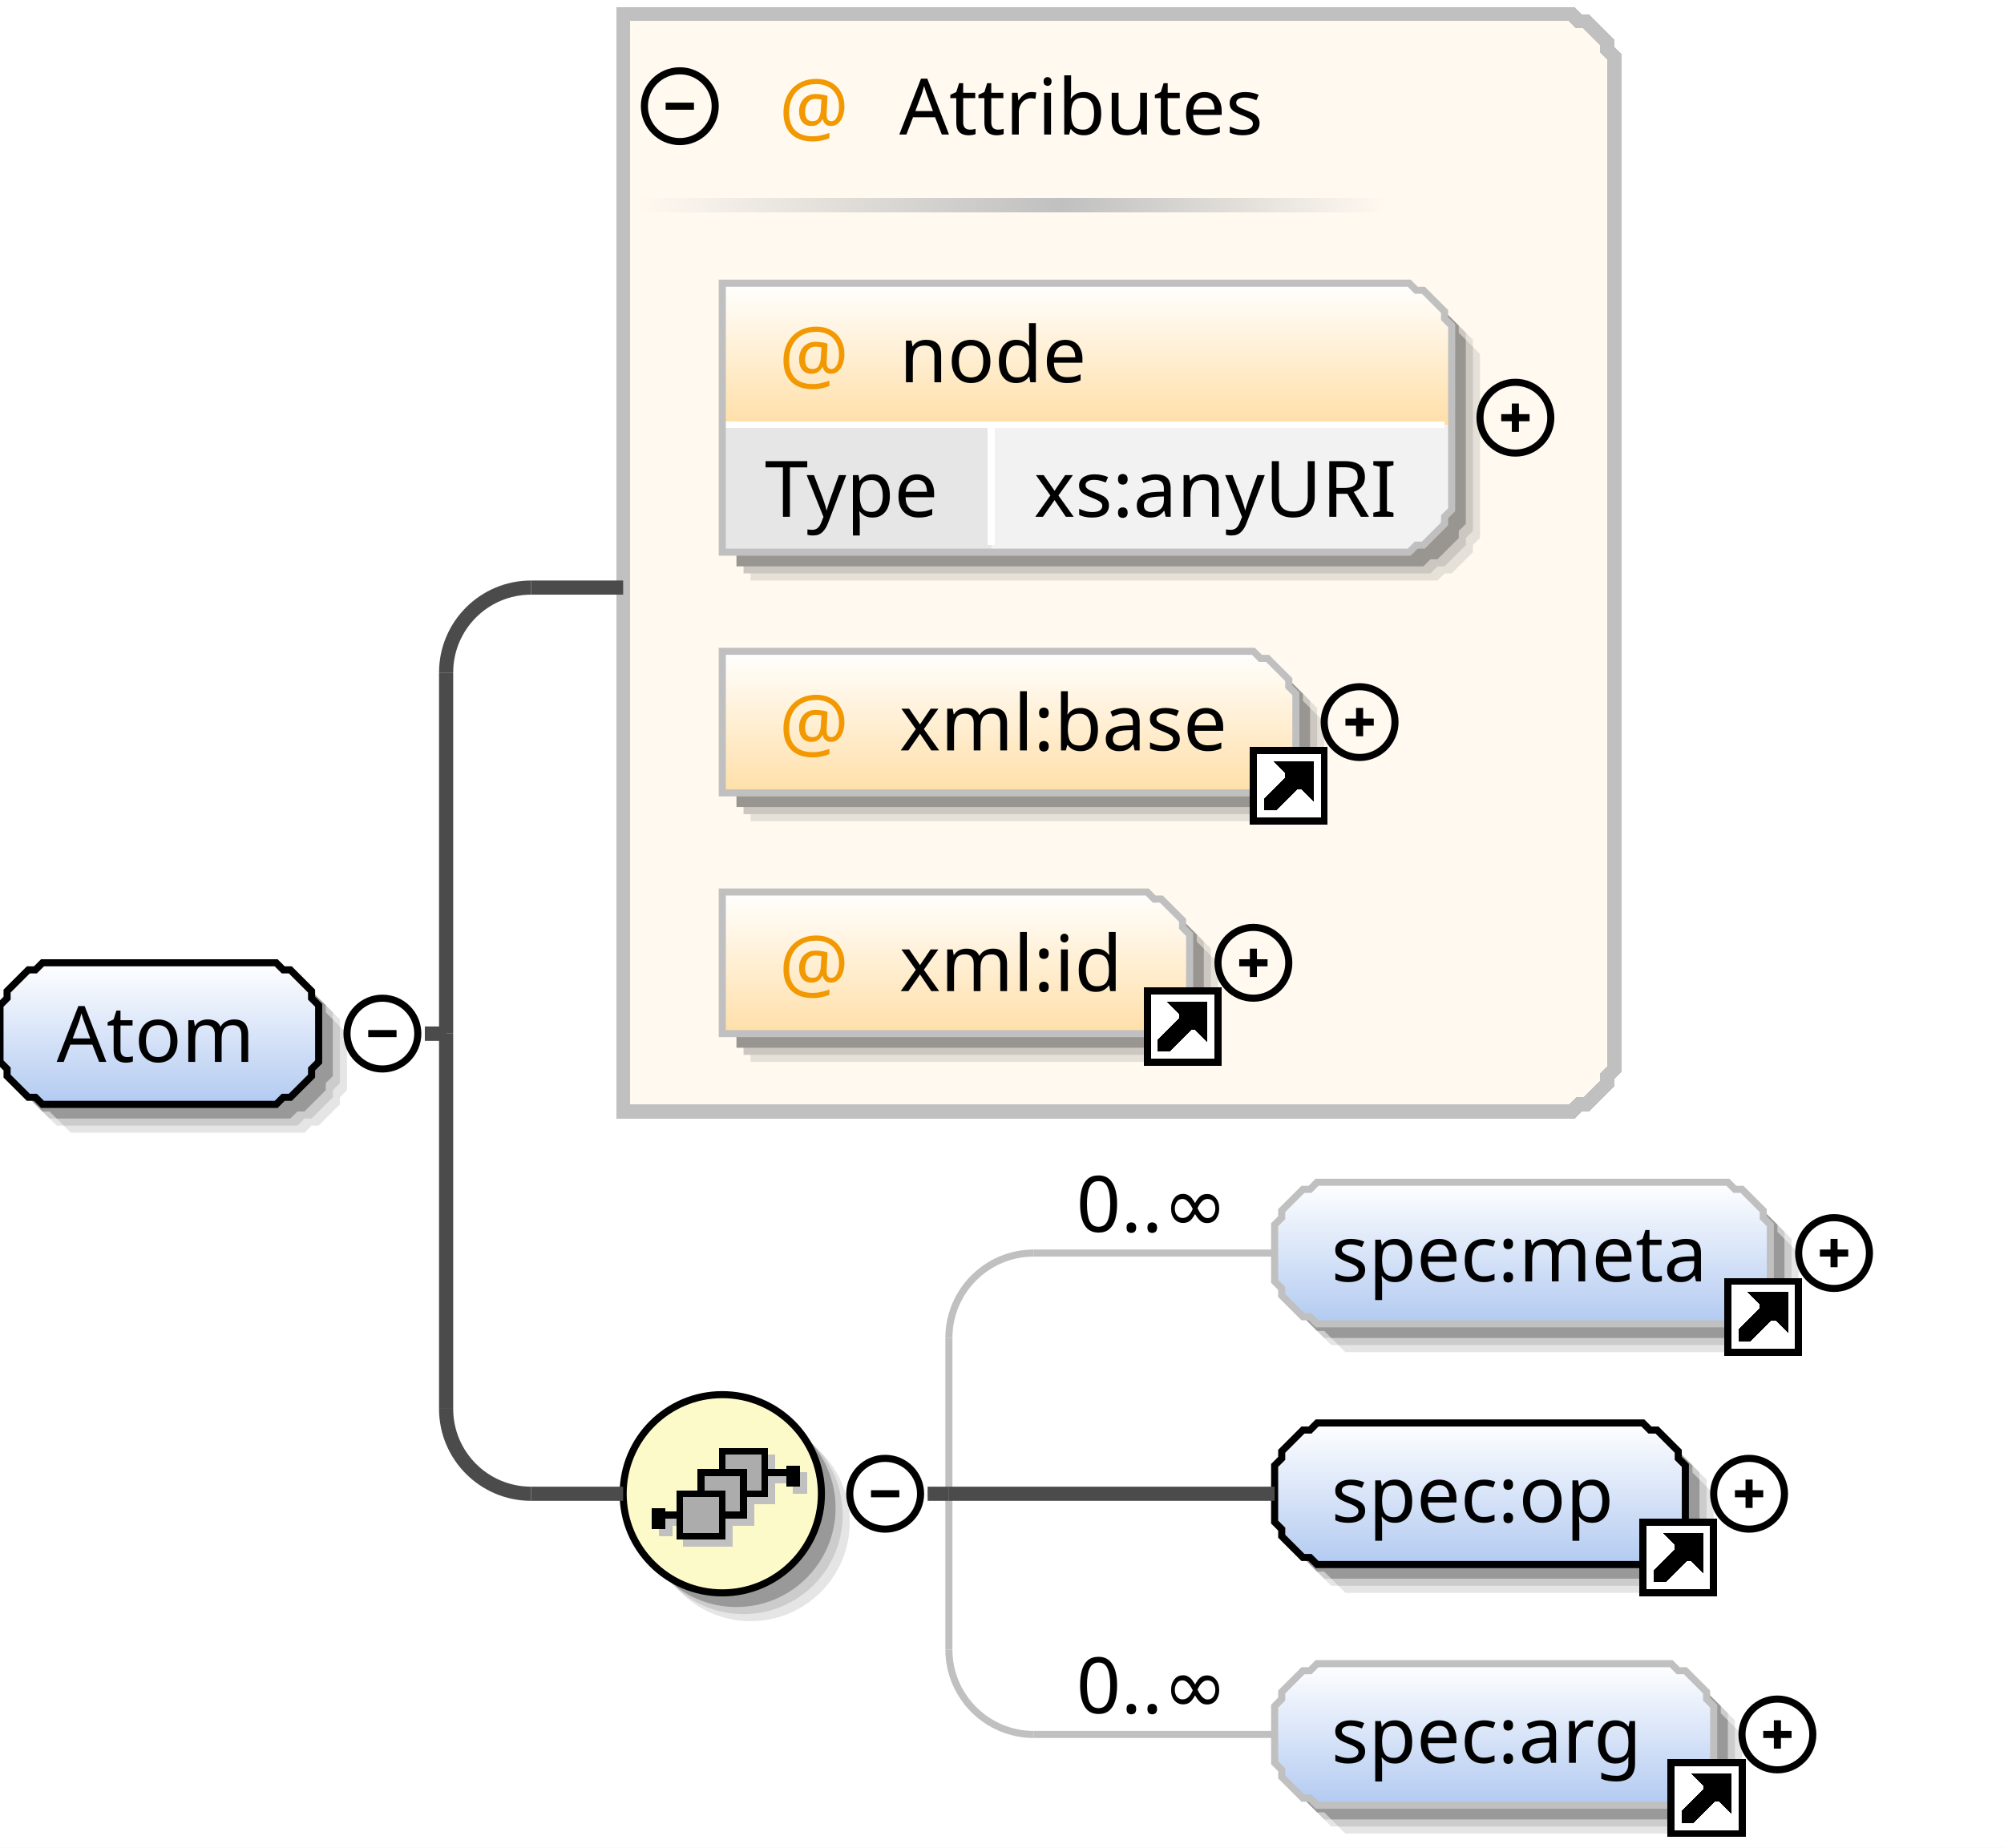
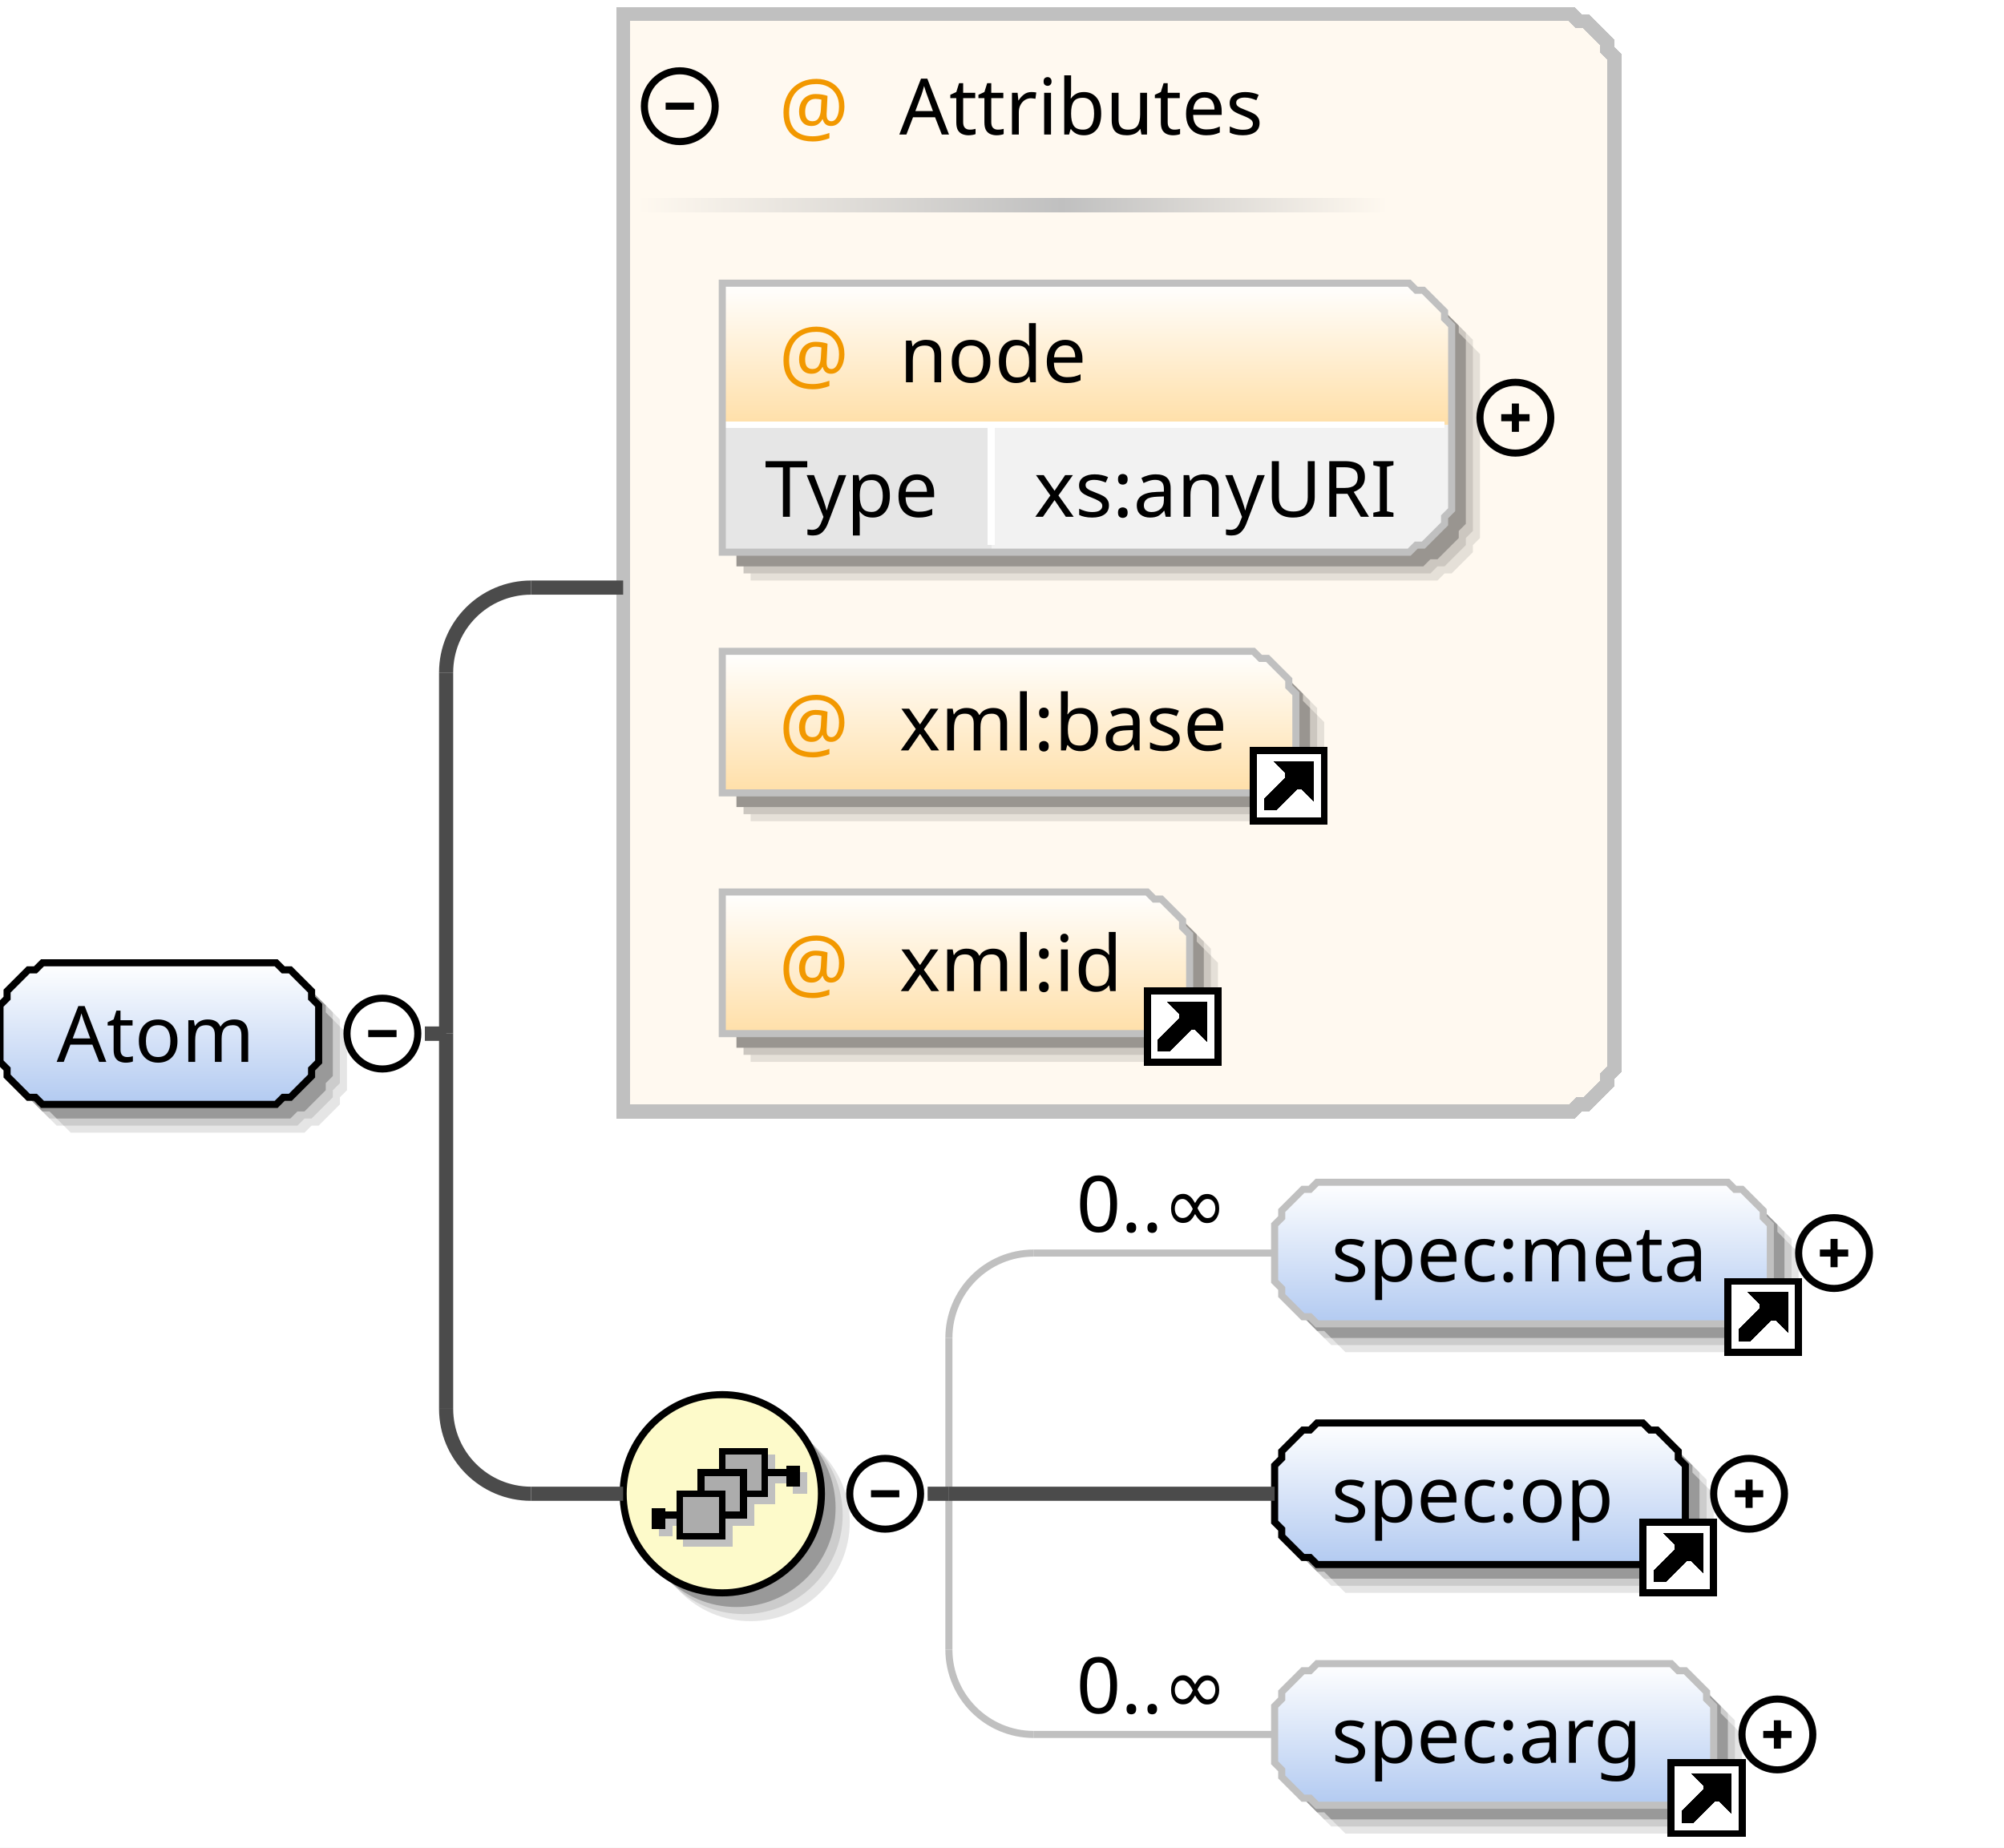
<svg xmlns="http://www.w3.org/2000/svg" color-interpolation="auto" color-rendering="auto" fill="black" fill-opacity="1" font-family="'Dialog'" font-size="12" font-style="normal" font-weight="normal" height="261" image-rendering="auto" shape-rendering="auto" stroke="black" stroke-dasharray="none" stroke-dashoffset="0" stroke-linecap="square" stroke-linejoin="miter" stroke-miterlimit="10" stroke-opacity="1" stroke-width="1" text-rendering="auto" width="283">
  <defs id="genericDefs" />
  <g>
    <defs id="defs1">
      <linearGradient gradientUnits="userSpaceOnUse" id="linearGradient1" spreadMethod="pad" x1="0" x2="0" y1="136" y2="156">
        <stop offset="0%" stop-color="white" stop-opacity="1" />
        <stop offset="100%" stop-color="rgb(178,202,241)" stop-opacity="1" />
      </linearGradient>
      <linearGradient gradientUnits="userSpaceOnUse" id="linearGradient2" spreadMethod="pad" x1="150" x2="196" y1="28" y2="28">
        <stop offset="0%" stop-color="silver" stop-opacity="1" />
        <stop offset="100%" stop-color="rgb(255,249,240)" stop-opacity="1" />
      </linearGradient>
      <linearGradient gradientUnits="userSpaceOnUse" id="linearGradient3" spreadMethod="pad" x1="90" x2="150" y1="28" y2="28">
        <stop offset="0%" stop-color="rgb(255,249,240)" stop-opacity="1" />
        <stop offset="100%" stop-color="silver" stop-opacity="1" />
      </linearGradient>
      <linearGradient gradientUnits="userSpaceOnUse" id="linearGradient4" spreadMethod="pad" x1="102" x2="102" y1="40" y2="60">
        <stop offset="0%" stop-color="white" stop-opacity="1" />
        <stop offset="100%" stop-color="rgb(255,223,168)" stop-opacity="1" />
      </linearGradient>
      <linearGradient gradientUnits="userSpaceOnUse" id="linearGradient5" spreadMethod="pad" x1="102" x2="102" y1="92" y2="112">
        <stop offset="0%" stop-color="white" stop-opacity="1" />
        <stop offset="100%" stop-color="rgb(255,223,168)" stop-opacity="1" />
      </linearGradient>
      <linearGradient gradientUnits="userSpaceOnUse" id="linearGradient6" spreadMethod="pad" x1="102" x2="102" y1="126" y2="146">
        <stop offset="0%" stop-color="white" stop-opacity="1" />
        <stop offset="100%" stop-color="rgb(255,223,168)" stop-opacity="1" />
      </linearGradient>
      <linearGradient gradientUnits="userSpaceOnUse" id="linearGradient7" spreadMethod="pad" x1="88" x2="88" y1="197" y2="225">
        <stop offset="0%" stop-color="rgb(253,250,202)" stop-opacity="1" />
        <stop offset="100%" stop-color="rgb(253,250,202)" stop-opacity="1" />
      </linearGradient>
      <linearGradient gradientUnits="userSpaceOnUse" id="linearGradient8" spreadMethod="pad" x1="180" x2="180" y1="167" y2="187">
        <stop offset="0%" stop-color="white" stop-opacity="1" />
        <stop offset="100%" stop-color="rgb(178,202,241)" stop-opacity="1" />
      </linearGradient>
      <linearGradient gradientUnits="userSpaceOnUse" id="linearGradient9" spreadMethod="pad" x1="180" x2="180" y1="235" y2="255">
        <stop offset="0%" stop-color="white" stop-opacity="1" />
        <stop offset="100%" stop-color="rgb(178,202,241)" stop-opacity="1" />
      </linearGradient>
      <linearGradient gradientUnits="userSpaceOnUse" id="linearGradient10" spreadMethod="pad" x1="180" x2="180" y1="201" y2="221">
        <stop offset="0%" stop-color="white" stop-opacity="1" />
        <stop offset="100%" stop-color="rgb(178,202,241)" stop-opacity="1" />
      </linearGradient>
      <clipPath clipPathUnits="userSpaceOnUse" id="clipPath1">
        <path d="M0 0 L283 0 L283 261 L0 261 L0 0 Z" />
      </clipPath>
    </defs>
    <g fill="white" stroke="white" text-rendering="geometricPrecision">
      <rect clip-path="url(#clipPath1)" height="261" stroke="none" width="283" x="0" y="0" />
    </g>
    <g fill="rgb(229,229,229)" font-family="sans-serif" font-size="11" stroke="rgb(229,229,229)" text-rendering="geometricPrecision">
      <polygon clip-path="url(#clipPath1)" points=" 4 146 5 145 5 144 6 143 7 142 8 141 9 141 10 140 43 140 44 141 45 141 46 142 47 143 48 144 48 145 49 146 49 154 48 155 48 156 47 157 46 158 45 159 44 159 43 160 10 160 9 159 8 159 7 158 6 157 5 156 5 155 4 154" stroke="none" />
      <polygon clip-path="url(#clipPath1)" fill="rgb(204,204,204)" points=" 3 145 4 144 4 143 5 142 6 141 7 140 8 140 9 139 42 139 43 140 44 140 45 141 46 142 47 143 47 144 48 145 48 153 47 154 47 155 46 156 45 157 44 158 43 158 42 159 9 159 8 158 7 158 6 157 5 156 4 155 4 154 3 153" stroke="none" />
      <polygon clip-path="url(#clipPath1)" fill="rgb(153,153,153)" points=" 2 144 3 143 3 142 4 141 5 140 6 139 7 139 8 138 41 138 42 139 43 139 44 140 45 141 46 142 46 143 47 144 47 152 46 153 46 154 45 155 44 156 43 157 42 157 41 158 8 158 7 157 6 157 5 156 4 155 3 154 3 153 2 152" stroke="none" />
      <polygon clip-path="url(#clipPath1)" fill="url(#linearGradient1)" points=" 0 142 1 141 1 140 2 139 3 138 4 137 5 137 6 136 39 136 40 137 41 137 42 138 43 139 44 140 44 141 45 142 45 150 44 151 44 152 43 153 42 154 41 155 40 155 39 156 6 156 5 155 4 155 3 154 2 153 1 152 1 151 0 150" shape-rendering="crispEdges" stroke="none" />
      <polygon clip-path="url(#clipPath1)" fill="none" points=" 0 142 1 141 1 140 2 139 3 138 4 137 5 137 6 136 39 136 40 137 41 137 42 138 43 139 44 140 44 141 45 142 45 150 44 151 44 152 43 153 42 154 41 155 40 155 39 156 6 156 5 155 4 155 3 154 2 153 1 152 1 151 0 150" stroke="black" stroke-linecap="butt" />
    </g>
    <g font-family="sans-serif" font-size="11" shape-rendering="crispEdges" stroke-linecap="butt" text-rendering="geometricPrecision">
      <text clip-path="url(#clipPath1)" stroke="none" x="8" xml:space="preserve" y="150">Atom</text>
      <circle clip-path="url(#clipPath1)" cx="54" cy="146" fill="none" r="5" shape-rendering="auto" />
      <line clip-path="url(#clipPath1)" fill="none" shape-rendering="auto" x1="52" x2="56" y1="146" y2="146" />
      <polygon clip-path="url(#clipPath1)" fill="rgb(255,249,240)" points=" 88 2 222 2 223 3 224 3 225 4 226 5 227 6 227 7 228 8 228 151 227 152 227 153 226 154 225 155 224 156 223 156 222 157 88 157" stroke="none" stroke-width="2" />
      <polygon clip-path="url(#clipPath1)" fill="none" points=" 88 2 222 2 223 3 224 3 225 4 226 5 227 6 227 7 228 8 228 151 227 152 227 153 226 154 225 155 224 156 223 156 222 157 88 157" stroke="silver" stroke-width="2" />
      <rect clip-path="url(#clipPath1)" fill="url(#linearGradient2)" height="2" stroke="none" stroke-width="2" width="46" x="150" y="28" />
      <rect clip-path="url(#clipPath1)" fill="url(#linearGradient3)" height="2" stroke="none" stroke-width="2" width="60" x="90" y="28" />
      <text clip-path="url(#clipPath1)" fill="rgb(242,152,0)" stroke="none" x="110" xml:space="preserve" y="19">@</text>
      <text clip-path="url(#clipPath1)" stroke="none" x="127" xml:space="preserve" y="19">Attributes</text>
      <circle clip-path="url(#clipPath1)" cx="96" cy="15" fill="none" r="5" shape-rendering="auto" />
      <line clip-path="url(#clipPath1)" fill="none" shape-rendering="auto" x1="94" x2="98" y1="15" y2="15" />
      <polygon clip-path="url(#clipPath1)" fill="rgb(229,224,216)" points=" 106 44 203 44 204 45 205 45 206 46 207 47 208 48 208 49 209 50 209 76 208 77 208 78 207 79 206 80 205 81 204 81 203 82 106 82" shape-rendering="auto" stroke="none" />
      <polygon clip-path="url(#clipPath1)" fill="rgb(204,199,192)" points=" 105 43 202 43 203 44 204 44 205 45 206 46 207 47 207 48 208 49 208 75 207 76 207 77 206 78 205 79 204 80 203 80 202 81 105 81" shape-rendering="auto" stroke="none" />
      <polygon clip-path="url(#clipPath1)" fill="rgb(153,149,144)" points=" 104 42 201 42 202 43 203 43 204 44 205 45 206 46 206 47 207 48 207 74 206 75 206 76 205 77 204 78 203 79 202 79 201 80 104 80" shape-rendering="auto" stroke="none" />
      <polygon clip-path="url(#clipPath1)" fill="url(#linearGradient4)" points=" 102 40 199 40 200 41 201 41 202 42 203 43 204 44 204 45 205 46 205 60 204 60 204 60 203 60 202 60 201 60 200 60 199 60 102 60" stroke="none" />
      <polygon clip-path="url(#clipPath1)" fill="rgb(230,230,230)" points=" 102 60 140 60 140 60 140 60 140 60 140 60 140 60 140 60 140 60 140 72 140 73 140 74 140 75 140 76 140 77 140 77 140 78 102 78" stroke="none" />
      <polygon clip-path="url(#clipPath1)" fill="rgb(242,242,242)" points=" 140 60 199 60 200 60 201 60 202 60 203 60 204 60 204 60 205 60 205 72 204 73 204 74 203 75 202 76 201 77 200 77 199 78 140 78" stroke="none" />
      <line clip-path="url(#clipPath1)" fill="none" stroke="white" x1="102" x2="204" y1="60" y2="60" />
      <text clip-path="url(#clipPath1)" stroke="none" x="108" xml:space="preserve" y="73">Type</text>
      <text clip-path="url(#clipPath1)" stroke="none" x="146" xml:space="preserve" y="73">xs:anyURI</text>
      <line clip-path="url(#clipPath1)" fill="none" stroke="white" x1="140" x2="140" y1="60" y2="77" />
      <polygon clip-path="url(#clipPath1)" fill="none" points=" 102 40 199 40 200 41 201 41 202 42 203 43 204 44 204 45 205 46 205 72 204 73 204 74 203 75 202 76 201 77 200 77 199 78 102 78" shape-rendering="auto" stroke="silver" />
      <text clip-path="url(#clipPath1)" fill="rgb(242,152,0)" stroke="none" x="110" xml:space="preserve" y="54">@</text>
      <text clip-path="url(#clipPath1)" stroke="none" x="127" xml:space="preserve" y="54">node</text>
      <circle clip-path="url(#clipPath1)" cx="214" cy="59" fill="none" r="5" shape-rendering="auto" />
      <line clip-path="url(#clipPath1)" fill="none" shape-rendering="auto" x1="212" x2="216" y1="59" y2="59" />
      <line clip-path="url(#clipPath1)" fill="none" shape-rendering="auto" x1="214" x2="214" y1="57" y2="61" />
      <polygon clip-path="url(#clipPath1)" fill="rgb(229,224,216)" points=" 106 96 181 96 182 97 183 97 184 98 185 99 186 100 186 101 187 102 187 110 186 111 186 112 185 113 184 114 183 115 182 115 181 116 106 116" shape-rendering="auto" stroke="none" />
      <polygon clip-path="url(#clipPath1)" fill="rgb(204,199,192)" points=" 105 95 180 95 181 96 182 96 183 97 184 98 185 99 185 100 186 101 186 109 185 110 185 111 184 112 183 113 182 114 181 114 180 115 105 115" shape-rendering="auto" stroke="none" />
      <polygon clip-path="url(#clipPath1)" fill="rgb(153,149,144)" points=" 104 94 179 94 180 95 181 95 182 96 183 97 184 98 184 99 185 100 185 108 184 109 184 110 183 111 182 112 181 113 180 113 179 114 104 114" shape-rendering="auto" stroke="none" />
      <polygon clip-path="url(#clipPath1)" fill="url(#linearGradient5)" points=" 102 92 177 92 178 93 179 93 180 94 181 95 182 96 182 97 183 98 183 106 182 107 182 108 181 109 180 110 179 111 178 111 177 112 102 112" stroke="none" />
      <polygon clip-path="url(#clipPath1)" fill="none" points=" 102 92 177 92 178 93 179 93 180 94 181 95 182 96 182 97 183 98 183 106 182 107 182 108 181 109 180 110 179 111 178 111 177 112 102 112" shape-rendering="auto" stroke="silver" />
      <text clip-path="url(#clipPath1)" fill="rgb(242,152,0)" stroke="none" x="110" xml:space="preserve" y="106">@</text>
      <text clip-path="url(#clipPath1)" stroke="none" x="127" xml:space="preserve" y="106">xml:base</text>
      <rect clip-path="url(#clipPath1)" fill="white" height="10" stroke="none" width="10" x="177" y="106" />
      <polygon clip-path="url(#clipPath1)" fill="none" points=" 179 114 179 113 182 110 182 109 181 108 185 108 185 112 184 111 183 111 180 114" />
      <polygon clip-path="url(#clipPath1)" points=" 179 114 179 113 182 110 182 109 181 108 185 108 185 112 184 111 183 111 180 114" stroke="none" />
      <rect clip-path="url(#clipPath1)" fill="none" height="10" width="10" x="177" y="106" />
-       <circle clip-path="url(#clipPath1)" cx="192" cy="102" fill="none" r="5" shape-rendering="auto" />
-       <line clip-path="url(#clipPath1)" fill="none" shape-rendering="auto" x1="190" x2="194" y1="102" y2="102" />
-       <line clip-path="url(#clipPath1)" fill="none" shape-rendering="auto" x1="192" x2="192" y1="100" y2="104" />
      <polygon clip-path="url(#clipPath1)" fill="rgb(229,224,216)" points=" 106 130 166 130 167 131 168 131 169 132 170 133 171 134 171 135 172 136 172 144 171 145 171 146 170 147 169 148 168 149 167 149 166 150 106 150" shape-rendering="auto" stroke="none" />
      <polygon clip-path="url(#clipPath1)" fill="rgb(204,199,192)" points=" 105 129 165 129 166 130 167 130 168 131 169 132 170 133 170 134 171 135 171 143 170 144 170 145 169 146 168 147 167 148 166 148 165 149 105 149" shape-rendering="auto" stroke="none" />
      <polygon clip-path="url(#clipPath1)" fill="rgb(153,149,144)" points=" 104 128 164 128 165 129 166 129 167 130 168 131 169 132 169 133 170 134 170 142 169 143 169 144 168 145 167 146 166 147 165 147 164 148 104 148" shape-rendering="auto" stroke="none" />
      <polygon clip-path="url(#clipPath1)" fill="url(#linearGradient6)" points=" 102 126 162 126 163 127 164 127 165 128 166 129 167 130 167 131 168 132 168 140 167 141 167 142 166 143 165 144 164 145 163 145 162 146 102 146" stroke="none" />
      <polygon clip-path="url(#clipPath1)" fill="none" points=" 102 126 162 126 163 127 164 127 165 128 166 129 167 130 167 131 168 132 168 140 167 141 167 142 166 143 165 144 164 145 163 145 162 146 102 146" shape-rendering="auto" stroke="silver" />
      <text clip-path="url(#clipPath1)" fill="rgb(242,152,0)" stroke="none" x="110" xml:space="preserve" y="140">@</text>
      <text clip-path="url(#clipPath1)" stroke="none" x="127" xml:space="preserve" y="140">xml:id</text>
      <rect clip-path="url(#clipPath1)" fill="white" height="10" stroke="none" width="10" x="162" y="140" />
      <polygon clip-path="url(#clipPath1)" fill="none" points=" 164 148 164 147 167 144 167 143 166 142 170 142 170 146 169 145 168 145 165 148" />
      <polygon clip-path="url(#clipPath1)" points=" 164 148 164 147 167 144 167 143 166 142 170 142 170 146 169 145 168 145 165 148" stroke="none" />
      <rect clip-path="url(#clipPath1)" fill="none" height="10" width="10" x="162" y="140" />
-       <circle clip-path="url(#clipPath1)" cx="177" cy="136" fill="none" r="5" shape-rendering="auto" />
-       <line clip-path="url(#clipPath1)" fill="none" shape-rendering="auto" x1="175" x2="179" y1="136" y2="136" />
-       <line clip-path="url(#clipPath1)" fill="none" shape-rendering="auto" x1="177" x2="177" y1="134" y2="138" />
      <circle clip-path="url(#clipPath1)" cx="106" cy="215" fill="rgb(229,229,229)" r="14" shape-rendering="auto" stroke="none" />
      <circle clip-path="url(#clipPath1)" cx="105" cy="214" fill="rgb(204,204,204)" r="14" shape-rendering="auto" stroke="none" />
      <circle clip-path="url(#clipPath1)" cx="104" cy="213" fill="rgb(153,153,153)" r="14" shape-rendering="auto" stroke="none" />
      <circle clip-path="url(#clipPath1)" cx="102" cy="211" fill="url(#linearGradient7)" r="14" stroke="none" />
      <circle clip-path="url(#clipPath1)" cx="102" cy="211" fill="none" r="14" shape-rendering="auto" />
      <line clip-path="url(#clipPath1)" fill="none" stroke="silver" x1="109" x2="113" y1="209" y2="209" />
      <rect clip-path="url(#clipPath1)" fill="silver" height="3" stroke="none" width="2" x="112" y="208" />
      <rect clip-path="url(#clipPath1)" fill="silver" height="6" stroke="none" width="6" x="103" y="206" />
      <rect clip-path="url(#clipPath1)" fill="none" height="6" stroke="silver" width="6" x="103" y="206" />
      <rect clip-path="url(#clipPath1)" fill="silver" height="6" stroke="none" width="6" x="100" y="209" />
      <rect clip-path="url(#clipPath1)" fill="none" height="6" stroke="silver" width="6" x="100" y="209" />
      <rect clip-path="url(#clipPath1)" fill="silver" height="6" stroke="none" width="6" x="97" y="212" />
      <rect clip-path="url(#clipPath1)" fill="none" height="6" stroke="silver" width="6" x="97" y="212" />
      <line clip-path="url(#clipPath1)" fill="none" stroke="silver" x1="97" x2="93" y1="215" y2="215" />
      <rect clip-path="url(#clipPath1)" fill="silver" height="3" stroke="none" width="2" x="93" y="214" />
      <line clip-path="url(#clipPath1)" fill="none" x1="108" x2="112" y1="208" y2="208" />
      <rect clip-path="url(#clipPath1)" height="3" stroke="none" width="2" x="111" y="207" />
      <rect clip-path="url(#clipPath1)" fill="rgb(172,172,172)" height="6" stroke="none" width="6" x="102" y="205" />
      <rect clip-path="url(#clipPath1)" fill="none" height="6" width="6" x="102" y="205" />
      <rect clip-path="url(#clipPath1)" fill="rgb(172,172,172)" height="6" stroke="none" width="6" x="99" y="208" />
      <rect clip-path="url(#clipPath1)" fill="none" height="6" width="6" x="99" y="208" />
      <rect clip-path="url(#clipPath1)" fill="rgb(172,172,172)" height="6" stroke="none" width="6" x="96" y="211" />
      <rect clip-path="url(#clipPath1)" fill="none" height="6" width="6" x="96" y="211" />
      <line clip-path="url(#clipPath1)" fill="none" x1="96" x2="92" y1="214" y2="214" />
      <rect clip-path="url(#clipPath1)" height="3" stroke="none" width="2" x="92" y="213" />
      <circle clip-path="url(#clipPath1)" cx="125" cy="211" fill="none" r="5" shape-rendering="auto" />
      <line clip-path="url(#clipPath1)" fill="none" shape-rendering="auto" x1="123" x2="127" y1="211" y2="211" />
      <polygon clip-path="url(#clipPath1)" fill="rgb(229,229,229)" points=" 184 177 185 176 185 175 186 174 187 173 188 172 189 172 190 171 248 171 249 172 250 172 251 173 252 174 253 175 253 176 254 177 254 185 253 186 253 187 252 188 251 189 250 190 249 190 248 191 190 191 189 190 188 190 187 189 186 188 185 187 185 186 184 185" shape-rendering="auto" stroke="none" />
      <polygon clip-path="url(#clipPath1)" fill="rgb(204,204,204)" points=" 183 176 184 175 184 174 185 173 186 172 187 171 188 171 189 170 247 170 248 171 249 171 250 172 251 173 252 174 252 175 253 176 253 184 252 185 252 186 251 187 250 188 249 189 248 189 247 190 189 190 188 189 187 189 186 188 185 187 184 186 184 185 183 184" shape-rendering="auto" stroke="none" />
      <polygon clip-path="url(#clipPath1)" fill="rgb(153,153,153)" points=" 182 175 183 174 183 173 184 172 185 171 186 170 187 170 188 169 246 169 247 170 248 170 249 171 250 172 251 173 251 174 252 175 252 183 251 184 251 185 250 186 249 187 248 188 247 188 246 189 188 189 187 188 186 188 185 187 184 186 183 185 183 184 182 183" shape-rendering="auto" stroke="none" />
      <polygon clip-path="url(#clipPath1)" fill="url(#linearGradient8)" points=" 180 173 181 172 181 171 182 170 183 169 184 168 185 168 186 167 244 167 245 168 246 168 247 169 248 170 249 171 249 172 250 173 250 181 249 182 249 183 248 184 247 185 246 186 245 186 244 187 186 187 185 186 184 186 183 185 182 184 181 183 181 182 180 181" stroke="none" />
      <polygon clip-path="url(#clipPath1)" fill="none" points=" 180 173 181 172 181 171 182 170 183 169 184 168 185 168 186 167 244 167 245 168 246 168 247 169 248 170 249 171 249 172 250 173 250 181 249 182 249 183 248 184 247 185 246 186 245 186 244 187 186 187 185 186 184 186 183 185 182 184 181 183 181 182 180 181" shape-rendering="auto" stroke="silver" />
      <text clip-path="url(#clipPath1)" stroke="none" x="188" xml:space="preserve" y="181">spec:meta</text>
      <rect clip-path="url(#clipPath1)" fill="white" height="10" stroke="none" width="10" x="244" y="181" />
      <polygon clip-path="url(#clipPath1)" fill="none" points=" 246 189 246 188 249 185 249 184 248 183 252 183 252 187 251 186 250 186 247 189" />
      <polygon clip-path="url(#clipPath1)" points=" 246 189 246 188 249 185 249 184 248 183 252 183 252 187 251 186 250 186 247 189" stroke="none" />
      <rect clip-path="url(#clipPath1)" fill="none" height="10" width="10" x="244" y="181" />
      <circle clip-path="url(#clipPath1)" cx="259" cy="177" fill="none" r="5" shape-rendering="auto" />
      <line clip-path="url(#clipPath1)" fill="none" shape-rendering="auto" x1="257" x2="261" y1="177" y2="177" />
      <line clip-path="url(#clipPath1)" fill="none" shape-rendering="auto" x1="259" x2="259" y1="175" y2="179" />
      <line clip-path="url(#clipPath1)" fill="none" shape-rendering="auto" stroke="silver" x1="131" x2="134" y1="211" y2="211" />
      <line clip-path="url(#clipPath1)" fill="none" shape-rendering="auto" stroke="silver" x1="134" x2="134" y1="189" y2="211" />
      <line clip-path="url(#clipPath1)" fill="none" shape-rendering="auto" stroke="silver" x1="146" x2="180" y1="177" y2="177" />
      <path clip-path="url(#clipPath1)" d="M134 189 A12 12 0 0 1 146 177" fill="none" shape-rendering="auto" stroke="silver" />
      <text clip-path="url(#clipPath1)" shape-rendering="auto" stroke="none" x="152" xml:space="preserve" y="174">0..∞</text>
      <polygon clip-path="url(#clipPath1)" fill="rgb(229,229,229)" points=" 184 245 185 244 185 243 186 242 187 241 188 240 189 240 190 239 240 239 241 240 242 240 243 241 244 242 245 243 245 244 246 245 246 253 245 254 245 255 244 256 243 257 242 258 241 258 240 259 190 259 189 258 188 258 187 257 186 256 185 255 185 254 184 253" shape-rendering="auto" stroke="none" />
      <polygon clip-path="url(#clipPath1)" fill="rgb(204,204,204)" points=" 183 244 184 243 184 242 185 241 186 240 187 239 188 239 189 238 239 238 240 239 241 239 242 240 243 241 244 242 244 243 245 244 245 252 244 253 244 254 243 255 242 256 241 257 240 257 239 258 189 258 188 257 187 257 186 256 185 255 184 254 184 253 183 252" shape-rendering="auto" stroke="none" />
      <polygon clip-path="url(#clipPath1)" fill="rgb(153,153,153)" points=" 182 243 183 242 183 241 184 240 185 239 186 238 187 238 188 237 238 237 239 238 240 238 241 239 242 240 243 241 243 242 244 243 244 251 243 252 243 253 242 254 241 255 240 256 239 256 238 257 188 257 187 256 186 256 185 255 184 254 183 253 183 252 182 251" shape-rendering="auto" stroke="none" />
      <polygon clip-path="url(#clipPath1)" fill="url(#linearGradient9)" points=" 180 241 181 240 181 239 182 238 183 237 184 236 185 236 186 235 236 235 237 236 238 236 239 237 240 238 241 239 241 240 242 241 242 249 241 250 241 251 240 252 239 253 238 254 237 254 236 255 186 255 185 254 184 254 183 253 182 252 181 251 181 250 180 249" stroke="none" />
      <polygon clip-path="url(#clipPath1)" fill="none" points=" 180 241 181 240 181 239 182 238 183 237 184 236 185 236 186 235 236 235 237 236 238 236 239 237 240 238 241 239 241 240 242 241 242 249 241 250 241 251 240 252 239 253 238 254 237 254 236 255 186 255 185 254 184 254 183 253 182 252 181 251 181 250 180 249" shape-rendering="auto" stroke="silver" />
      <text clip-path="url(#clipPath1)" stroke="none" x="188" xml:space="preserve" y="249">spec:arg</text>
      <rect clip-path="url(#clipPath1)" fill="white" height="10" stroke="none" width="10" x="236" y="249" />
      <polygon clip-path="url(#clipPath1)" fill="none" points=" 238 257 238 256 241 253 241 252 240 251 244 251 244 255 243 254 242 254 239 257" />
      <polygon clip-path="url(#clipPath1)" points=" 238 257 238 256 241 253 241 252 240 251 244 251 244 255 243 254 242 254 239 257" stroke="none" />
      <rect clip-path="url(#clipPath1)" fill="none" height="10" width="10" x="236" y="249" />
      <circle clip-path="url(#clipPath1)" cx="251" cy="245" fill="none" r="5" shape-rendering="auto" />
      <line clip-path="url(#clipPath1)" fill="none" shape-rendering="auto" x1="249" x2="253" y1="245" y2="245" />
      <line clip-path="url(#clipPath1)" fill="none" shape-rendering="auto" x1="251" x2="251" y1="243" y2="247" />
      <line clip-path="url(#clipPath1)" fill="none" shape-rendering="auto" stroke="silver" x1="131" x2="134" y1="211" y2="211" />
      <line clip-path="url(#clipPath1)" fill="none" shape-rendering="auto" stroke="silver" x1="134" x2="134" y1="211" y2="233" />
      <line clip-path="url(#clipPath1)" fill="none" shape-rendering="auto" stroke="silver" x1="146" x2="180" y1="245" y2="245" />
      <path clip-path="url(#clipPath1)" d="M134 233 A12 12 0 0 0 146 245" fill="none" shape-rendering="auto" stroke="silver" />
      <text clip-path="url(#clipPath1)" shape-rendering="auto" stroke="none" x="152" xml:space="preserve" y="242">0..∞</text>
      <polygon clip-path="url(#clipPath1)" fill="rgb(229,229,229)" points=" 184 211 185 210 185 209 186 208 187 207 188 206 189 206 190 205 236 205 237 206 238 206 239 207 240 208 241 209 241 210 242 211 242 219 241 220 241 221 240 222 239 223 238 224 237 224 236 225 190 225 189 224 188 224 187 223 186 222 185 221 185 220 184 219" shape-rendering="auto" stroke="none" />
      <polygon clip-path="url(#clipPath1)" fill="rgb(204,204,204)" points=" 183 210 184 209 184 208 185 207 186 206 187 205 188 205 189 204 235 204 236 205 237 205 238 206 239 207 240 208 240 209 241 210 241 218 240 219 240 220 239 221 238 222 237 223 236 223 235 224 189 224 188 223 187 223 186 222 185 221 184 220 184 219 183 218" shape-rendering="auto" stroke="none" />
      <polygon clip-path="url(#clipPath1)" fill="rgb(153,153,153)" points=" 182 209 183 208 183 207 184 206 185 205 186 204 187 204 188 203 234 203 235 204 236 204 237 205 238 206 239 207 239 208 240 209 240 217 239 218 239 219 238 220 237 221 236 222 235 222 234 223 188 223 187 222 186 222 185 221 184 220 183 219 183 218 182 217" shape-rendering="auto" stroke="none" />
      <polygon clip-path="url(#clipPath1)" fill="url(#linearGradient10)" points=" 180 207 181 206 181 205 182 204 183 203 184 202 185 202 186 201 232 201 233 202 234 202 235 203 236 204 237 205 237 206 238 207 238 215 237 216 237 217 236 218 235 219 234 220 233 220 232 221 186 221 185 220 184 220 183 219 182 218 181 217 181 216 180 215" stroke="none" />
      <polygon clip-path="url(#clipPath1)" fill="none" points=" 180 207 181 206 181 205 182 204 183 203 184 202 185 202 186 201 232 201 233 202 234 202 235 203 236 204 237 205 237 206 238 207 238 215 237 216 237 217 236 218 235 219 234 220 233 220 232 221 186 221 185 220 184 220 183 219 182 218 181 217 181 216 180 215" shape-rendering="auto" />
      <text clip-path="url(#clipPath1)" stroke="none" x="188" xml:space="preserve" y="215">spec:op</text>
      <rect clip-path="url(#clipPath1)" fill="white" height="10" stroke="none" width="10" x="232" y="215" />
      <polygon clip-path="url(#clipPath1)" fill="none" points=" 234 223 234 222 237 219 237 218 236 217 240 217 240 221 239 220 238 220 235 223" />
      <polygon clip-path="url(#clipPath1)" points=" 234 223 234 222 237 219 237 218 236 217 240 217 240 221 239 220 238 220 235 223" stroke="none" />
      <rect clip-path="url(#clipPath1)" fill="none" height="10" width="10" x="232" y="215" />
      <circle clip-path="url(#clipPath1)" cx="247" cy="211" fill="none" r="5" shape-rendering="auto" />
      <line clip-path="url(#clipPath1)" fill="none" shape-rendering="auto" x1="245" x2="249" y1="211" y2="211" />
      <line clip-path="url(#clipPath1)" fill="none" shape-rendering="auto" x1="247" x2="247" y1="209" y2="213" />
    </g>
    <g fill="rgb(75,75,75)" font-family="sans-serif" font-size="11" stroke="rgb(75,75,75)" stroke-linecap="butt" stroke-width="2" text-rendering="geometricPrecision">
      <line clip-path="url(#clipPath1)" fill="none" x1="131" x2="134" y1="211" y2="211" />
      <line clip-path="url(#clipPath1)" fill="none" x1="134" x2="134" y1="211" y2="211" />
      <line clip-path="url(#clipPath1)" fill="none" x1="134" x2="180" y1="211" y2="211" />
      <line clip-path="url(#clipPath1)" fill="none" x1="60" x2="63" y1="146" y2="146" />
      <line clip-path="url(#clipPath1)" fill="none" x1="63" x2="63" y1="95" y2="146" />
      <line clip-path="url(#clipPath1)" fill="none" x1="75" x2="88" y1="83" y2="83" />
      <path clip-path="url(#clipPath1)" d="M63 95 A12 12 0 0 1 75 83" fill="none" />
      <line clip-path="url(#clipPath1)" fill="none" x1="60" x2="63" y1="146" y2="146" />
      <line clip-path="url(#clipPath1)" fill="none" x1="63" x2="63" y1="146" y2="199" />
      <line clip-path="url(#clipPath1)" fill="none" x1="75" x2="88" y1="211" y2="211" />
      <path clip-path="url(#clipPath1)" d="M63 199 A12 12 0 0 0 75 211" fill="none" />
    </g>
  </g>
</svg>
